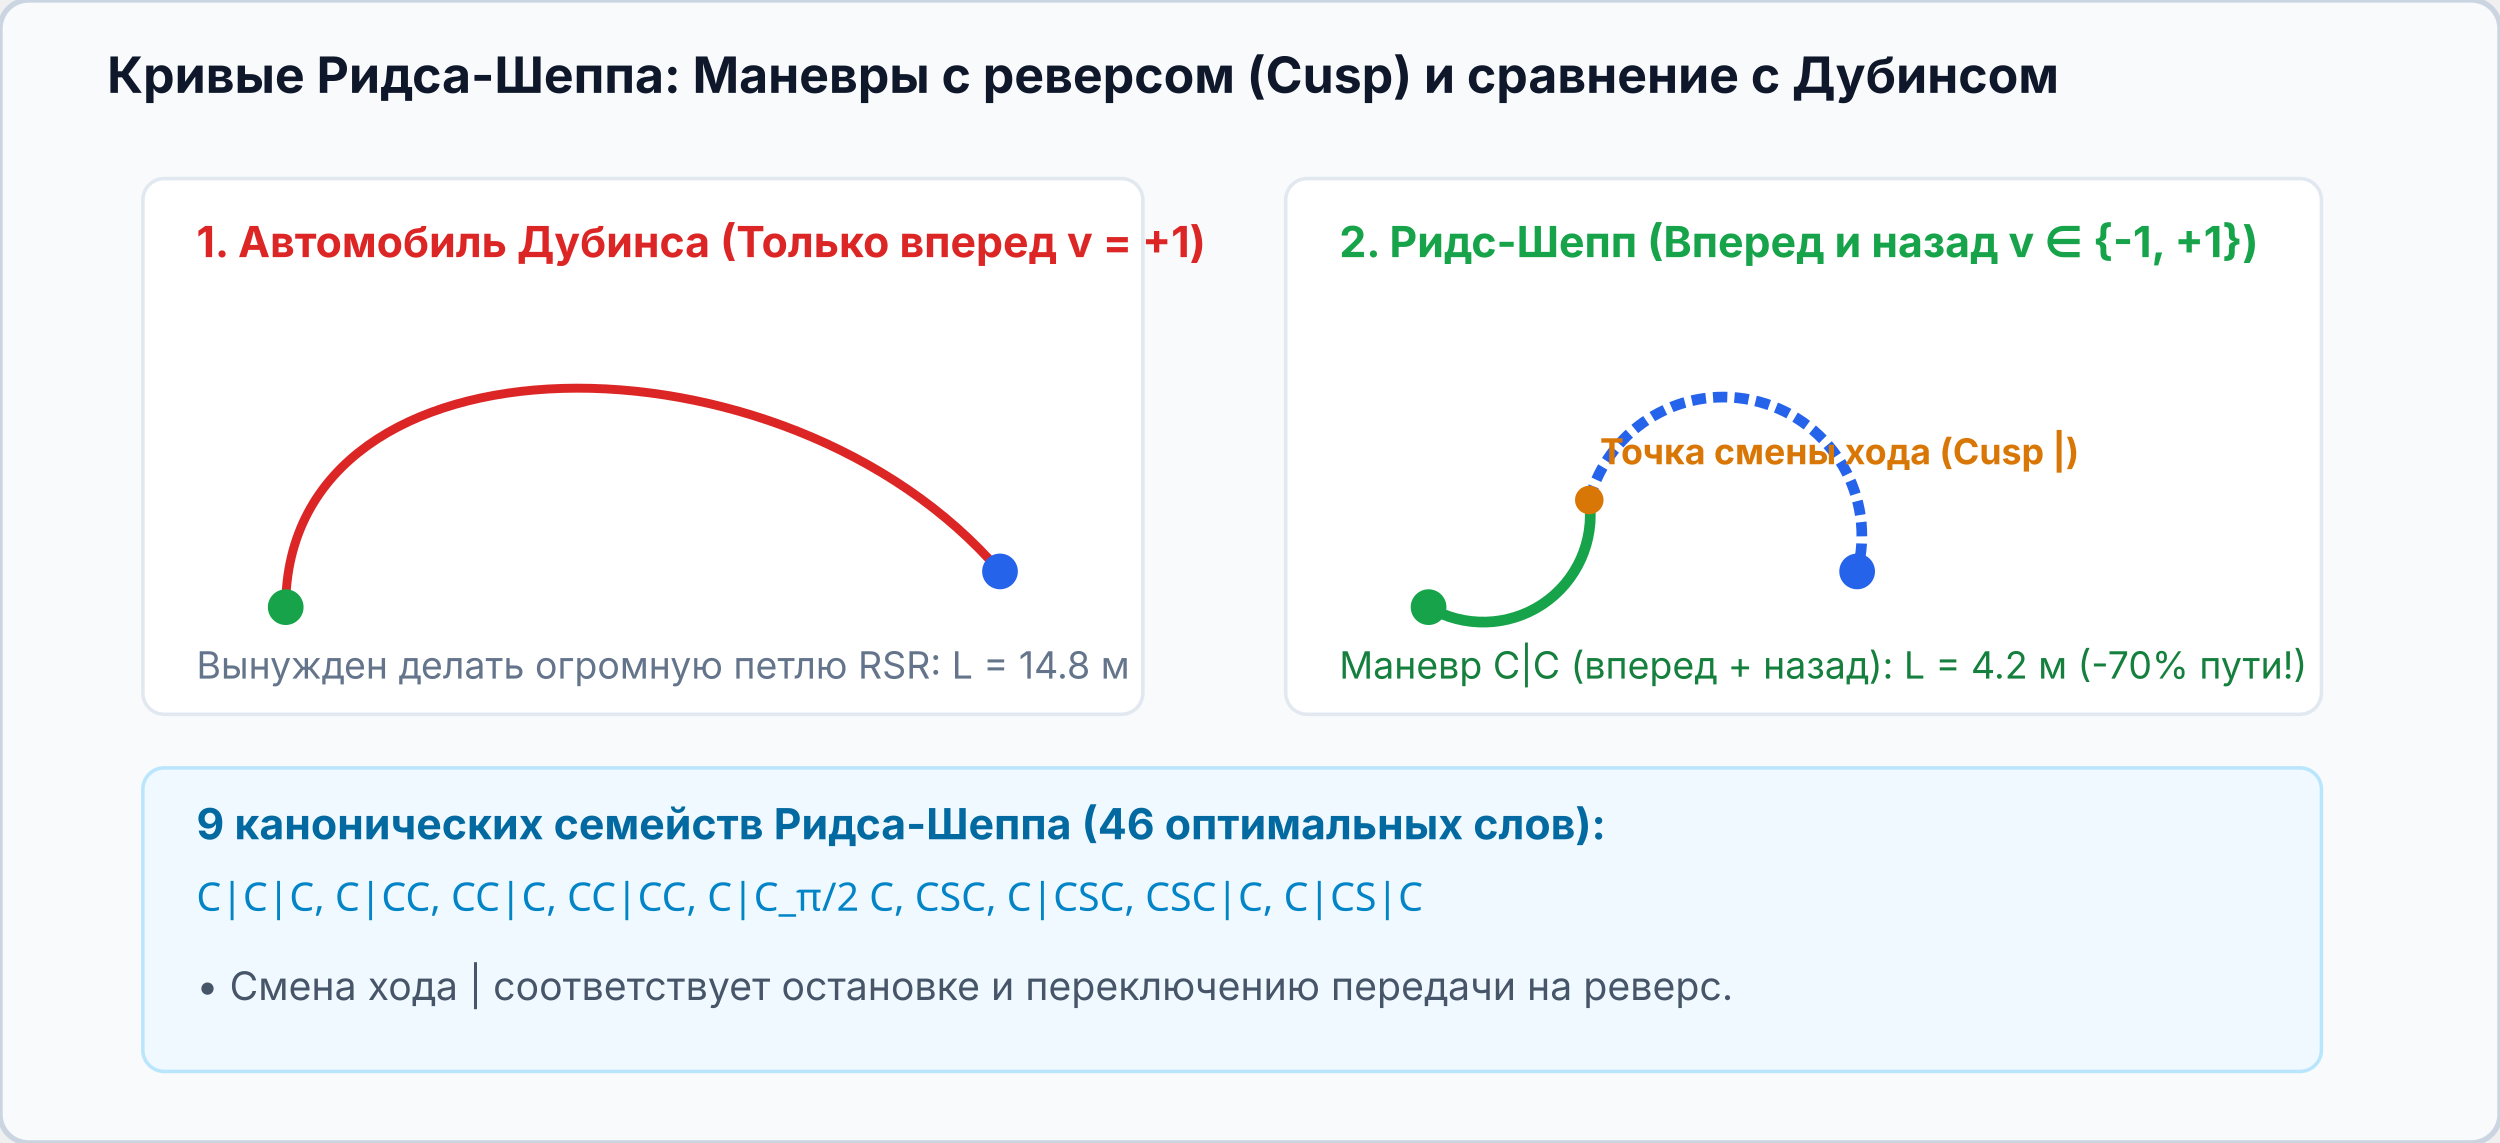
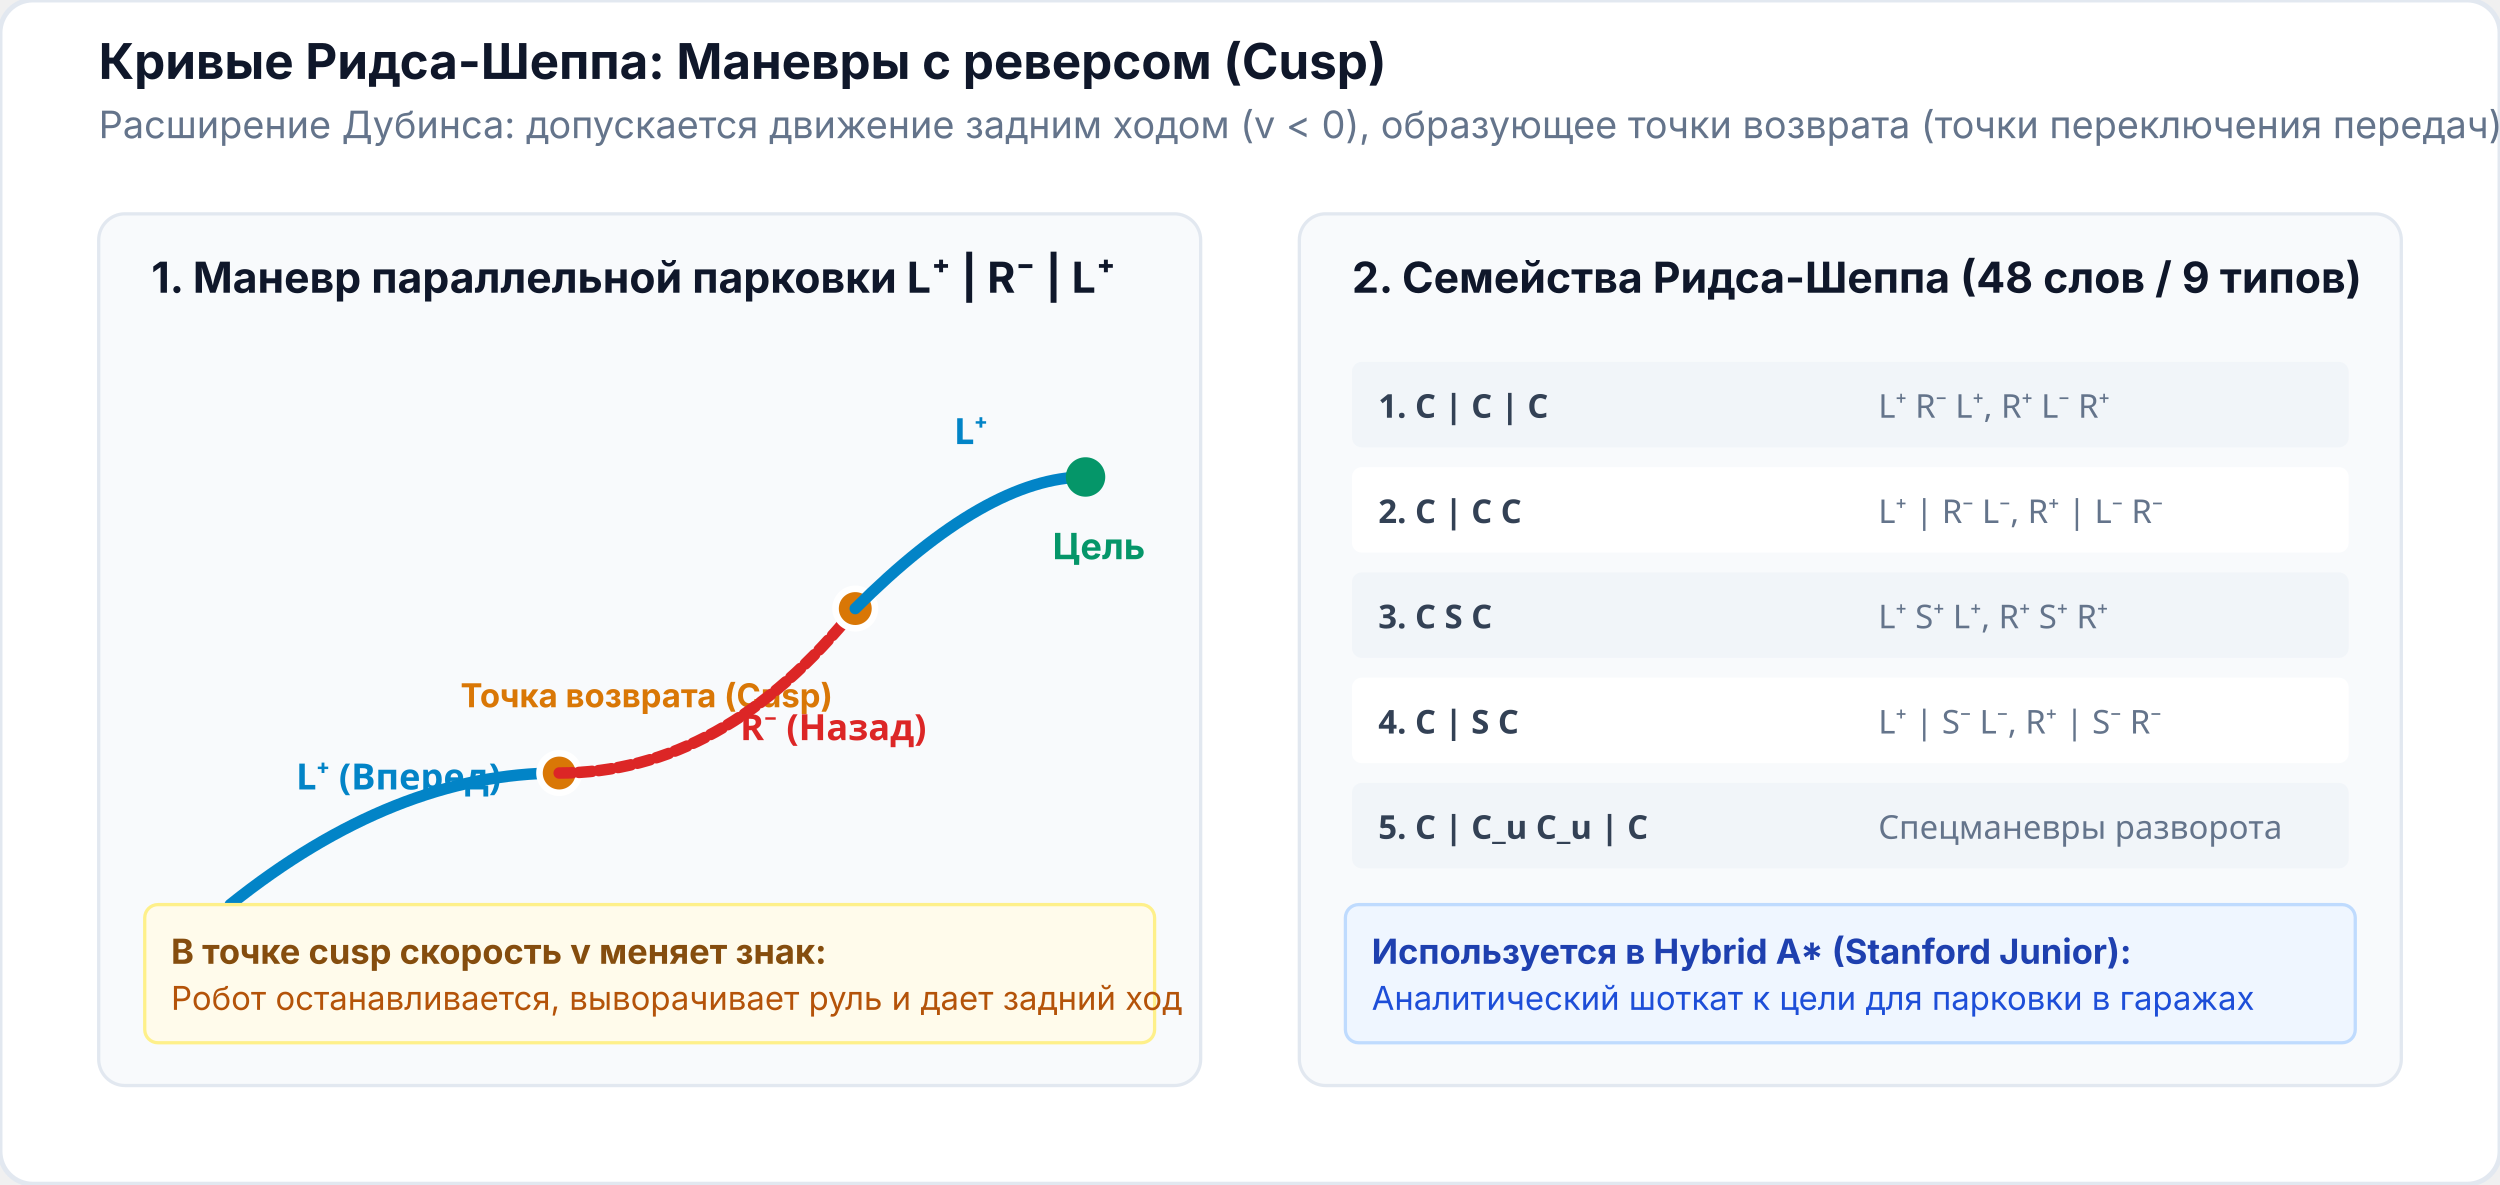
- <svg xmlns="http://www.w3.org/2000/svg" viewBox="0 0 700 320" width="100%" height="100%">
-   <rect width="100%" height="100%" rx="8" fill="#f8fafc" stroke="#cbd5e1" stroke-width="1.5" />
-   <text x="30" y="26" font-family="Inter" font-size="14" font-weight="700" fill="#0f172a">Кривые Ридса-Шеппа: Маневры с реверсом (Cusp) и сравнение с Дубинсом</text>
-   <g transform="translate(40, 50)">
-     <rect width="280" height="150" rx="6" fill="#ffffff" stroke="#e2e8f0" />
-     <text x="15" y="22" font-family="Inter" font-size="12" font-weight="700" fill="#dc2626">1. Автомобиль Дубинса (Только вперед v = +1)</text>
-     <path d="M40,120 C40,40 180,40 240,110" stroke="#dc2626" stroke-width="2.5" fill="none" />
-     <circle cx="40" cy="120" r="5" fill="#16a34a" />
-     <circle cx="240" cy="110" r="5" fill="#2563eb" />
-     <text x="15" y="140" font-family="Inter" font-size="10.5" fill="#64748b">Вынужден делать огромную петлю RSR: L = 14.8 м</text>
+ <svg xmlns="http://www.w3.org/2000/svg" viewBox="0 0 760 360" width="100%" height="100%">
+   <rect width="100%" height="100%" rx="10" fill="#ffffff" stroke="#e2e8f0" stroke-width="1.5" />
+   <g transform="translate(30, 24)">
+     <text x="0" y="0" font-family="Inter, sans-serif" font-size="15" font-weight="700" fill="#0f172a">Кривые Ридса-Шеппа: Маневры с реверсом (Cusp)</text>
+     <text x="0" y="18" font-family="Inter, sans-serif" font-size="11.5" fill="#64748b">Расширение Дубинса: допускается движение задним ходом (v &lt; 0), образующее точки возврата (точки переключения передач)</text>
  </g>
-   <g transform="translate(360, 50)">
-     <rect width="290" height="150" rx="6" fill="#ffffff" stroke="#e2e8f0" />
-     <text x="15" y="22" font-family="Inter" font-size="12" font-weight="700" fill="#16a34a">2. Ридс-Шепп (Вперед и назад v ∈ {-1, +1})</text>
-     <path d="M40,120 A30,30 0 0,0 85,90" stroke="#16a34a" stroke-width="3" fill="none" />
-     <path d="M85,90 A30,30 0 0,1 160,110" stroke="#2563eb" stroke-width="3" stroke-dasharray="4 2" fill="none" />
-     <circle cx="85" cy="90" r="4" fill="#d97706" />
-     <text x="88" y="80" font-family="Inter" font-size="10" font-weight="700" fill="#d97706">Точка смены хода (Cusp |)</text>
-     <circle cx="40" cy="120" r="5" fill="#16a34a" />
-     <circle cx="160" cy="110" r="5" fill="#2563eb" />
-     <text x="15" y="140" font-family="Inter" font-size="10.5" fill="#15803d">Маневр C|C (вперед + назад): L = 4.2 м (-70% пути!)</text>
+   <g transform="translate(30, 65)">
+     <rect width="335" height="265" rx="8" fill="#f8fafc" stroke="#e2e8f0" stroke-width="1" />
+     <text x="16" y="24" font-family="Inter" font-size="13" font-weight="700" fill="#0f172a">1. Маневр параллельной парковки L⁺ | R⁻ | L⁺</text>
+     <path d="M40,210 Q90,170 140,170" stroke="#0284c7" stroke-width="3.5" fill="none" stroke-linecap="round" />
+     <text x="60" y="175" font-family="JetBrains Mono" font-size="11" font-weight="700" fill="#0284c7">L⁺ (Вперед)</text>
+     <circle cx="140" cy="170" r="6" fill="#d97706" stroke="#ffffff" stroke-width="2" />
+     <text x="110" y="150" font-family="Inter" font-size="10" font-weight="700" fill="#d97706">Точка возврата (Cusp)</text>
+     <path d="M140,170 Q190,170 230,120" stroke="#dc2626" stroke-width="3.5" fill="none" stroke-linecap="round" stroke-dasharray="4,2" />
+     <text x="195" y="160" font-family="JetBrains Mono" font-size="11" font-weight="700" fill="#dc2626">R⁻ (Назад)</text>
+     <circle cx="230" cy="120" r="6" fill="#d97706" stroke="#ffffff" stroke-width="2" />
+     <path d="M230,120 Q270,80 300,80" stroke="#0284c7" stroke-width="3.5" fill="none" stroke-linecap="round" />
+     <text x="260" y="70" font-family="JetBrains Mono" font-size="11" font-weight="700" fill="#0284c7">L⁺</text>
+     <circle cx="300" cy="80" r="6" fill="#059669" />
+     <text x="290" y="105" font-family="Inter" font-size="11" font-weight="700" fill="#059669">Цель</text>
+     <rect x="14" y="210" width="307" height="42" rx="4" fill="#fffbeb" stroke="#fef08a" stroke-width="1" />
+     <text x="22" y="228" font-family="Inter" font-size="10.5" font-weight="700" fill="#854d0e">В точке cusp скорость v меняет знак:</text>
+     <text x="22" y="242" font-family="Inter" font-size="10" fill="#b45309">Робот останавливается, выворачивает руль и дает задний ход</text>
  </g>
-   <g transform="translate(40, 215)">
-     <rect width="610" height="85" rx="6" fill="#f0f9ff" stroke="#bae6fd" />
-     <text x="15" y="20" font-family="Inter" font-size="12" font-weight="700" fill="#0369a1">9 канонических семейств Ридса-Шеппа (46 оптимальных слов):</text>
-     <text x="15" y="40" font-family="JetBrains Mono" font-size="11" fill="#0284c7">C|C|C,  C|CC,  CC|C,  CC|CC,  C|C_π/2 C,  CSC,  C|CSC,  CSC|C,  C|CS|C</text>
-     <text x="15" y="65" font-family="Inter" font-size="11" fill="#475569">• Смена хода | соответствует остановке и переключению передачи на реверс.</text>
+   <g transform="translate(395, 65)">
+     <rect width="335" height="265" rx="8" fill="#f8fafc" stroke="#e2e8f0" stroke-width="1" />
+     <text x="16" y="24" font-family="Inter" font-size="13" font-weight="700" fill="#0f172a">2. Семейства Ридса-Шеппа (48 слов / 9 типов)</text>
+     <g transform="translate(16, 45)" font-family="JetBrains Mono" font-size="10" fill="#334155">
+       <rect x="0" y="0" width="303" height="26" fill="#f1f5f9" rx="3" />
+       <text x="8" y="17" font-weight="700">1. C | C | C</text>
+       <text x="160" y="17" fill="#64748b">L⁺ R⁻ L⁺, R⁺ L⁻ R⁺</text>
+       <rect x="0" y="32" width="303" height="26" fill="#ffffff" rx="3" />
+       <text x="8" y="49" font-weight="700">2. C | C C</text>
+       <text x="160" y="49" fill="#64748b">L⁺ | R⁻ L⁻, R⁺ | L⁻ R⁻</text>
+       <rect x="0" y="64" width="303" height="26" fill="#f1f5f9" rx="3" />
+       <text x="8" y="81" font-weight="700">3. C S C</text>
+       <text x="160" y="81" fill="#64748b">L⁺ S⁺ L⁺, R⁺ S⁺ R⁺</text>
+       <rect x="0" y="96" width="303" height="26" fill="#ffffff" rx="3" />
+       <text x="8" y="113" font-weight="700">4. C | S C</text>
+       <text x="160" y="113" fill="#64748b">L⁺ | S⁻ L⁻, R⁺ | S⁻ R⁻</text>
+       <rect x="0" y="128" width="303" height="26" fill="#f1f5f9" rx="3" />
+       <text x="8" y="145" font-weight="700">5. C | C_u C_u | C</text>
+       <text x="160" y="145" fill="#64748b">Спецманевры разворота</text>
+     </g>
+     <rect x="14" y="210" width="307" height="42" rx="4" fill="#eff6ff" stroke="#bfdbfe" stroke-width="1" />
+     <text x="22" y="228" font-family="Inter" font-size="10.5" font-weight="700" fill="#1e40af">Используется в Hybrid A* (Stanford Junior):</text>
+     <text x="22" y="242" font-family="Inter" font-size="10" fill="#1d4ed8">Аналитический шоткат к цели для парковки в гаражах</text>
  </g>
</svg>
